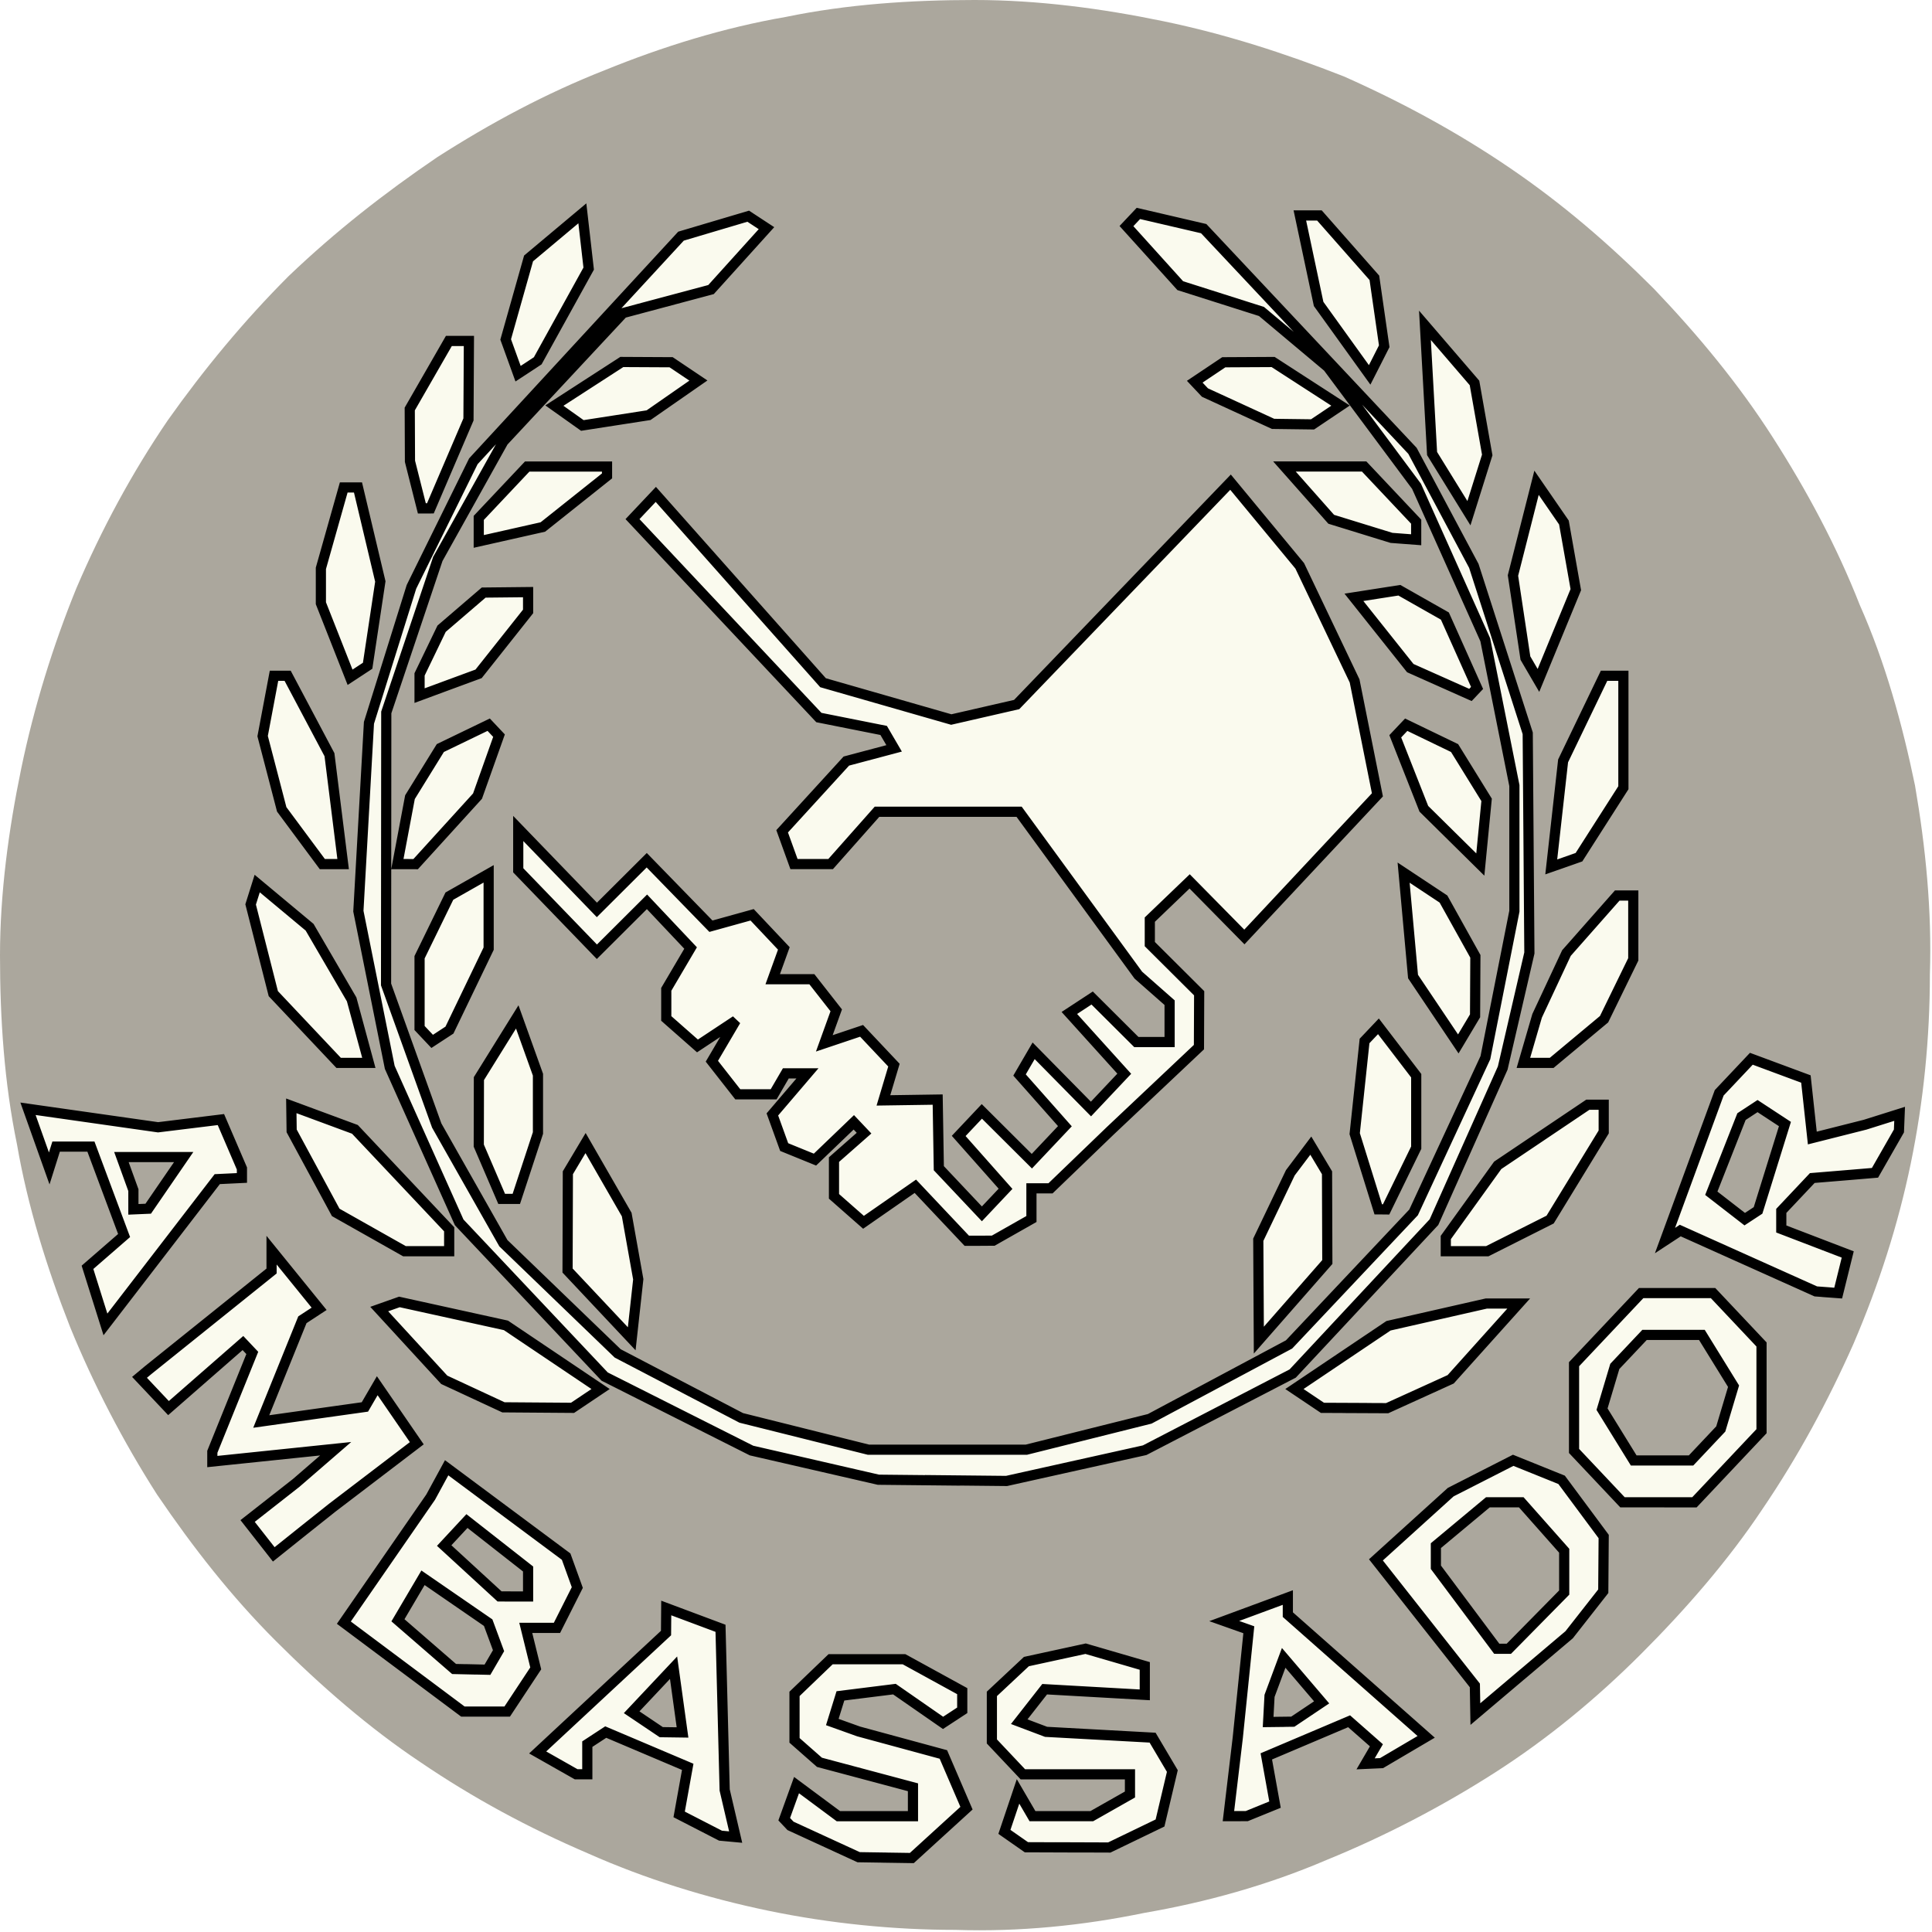
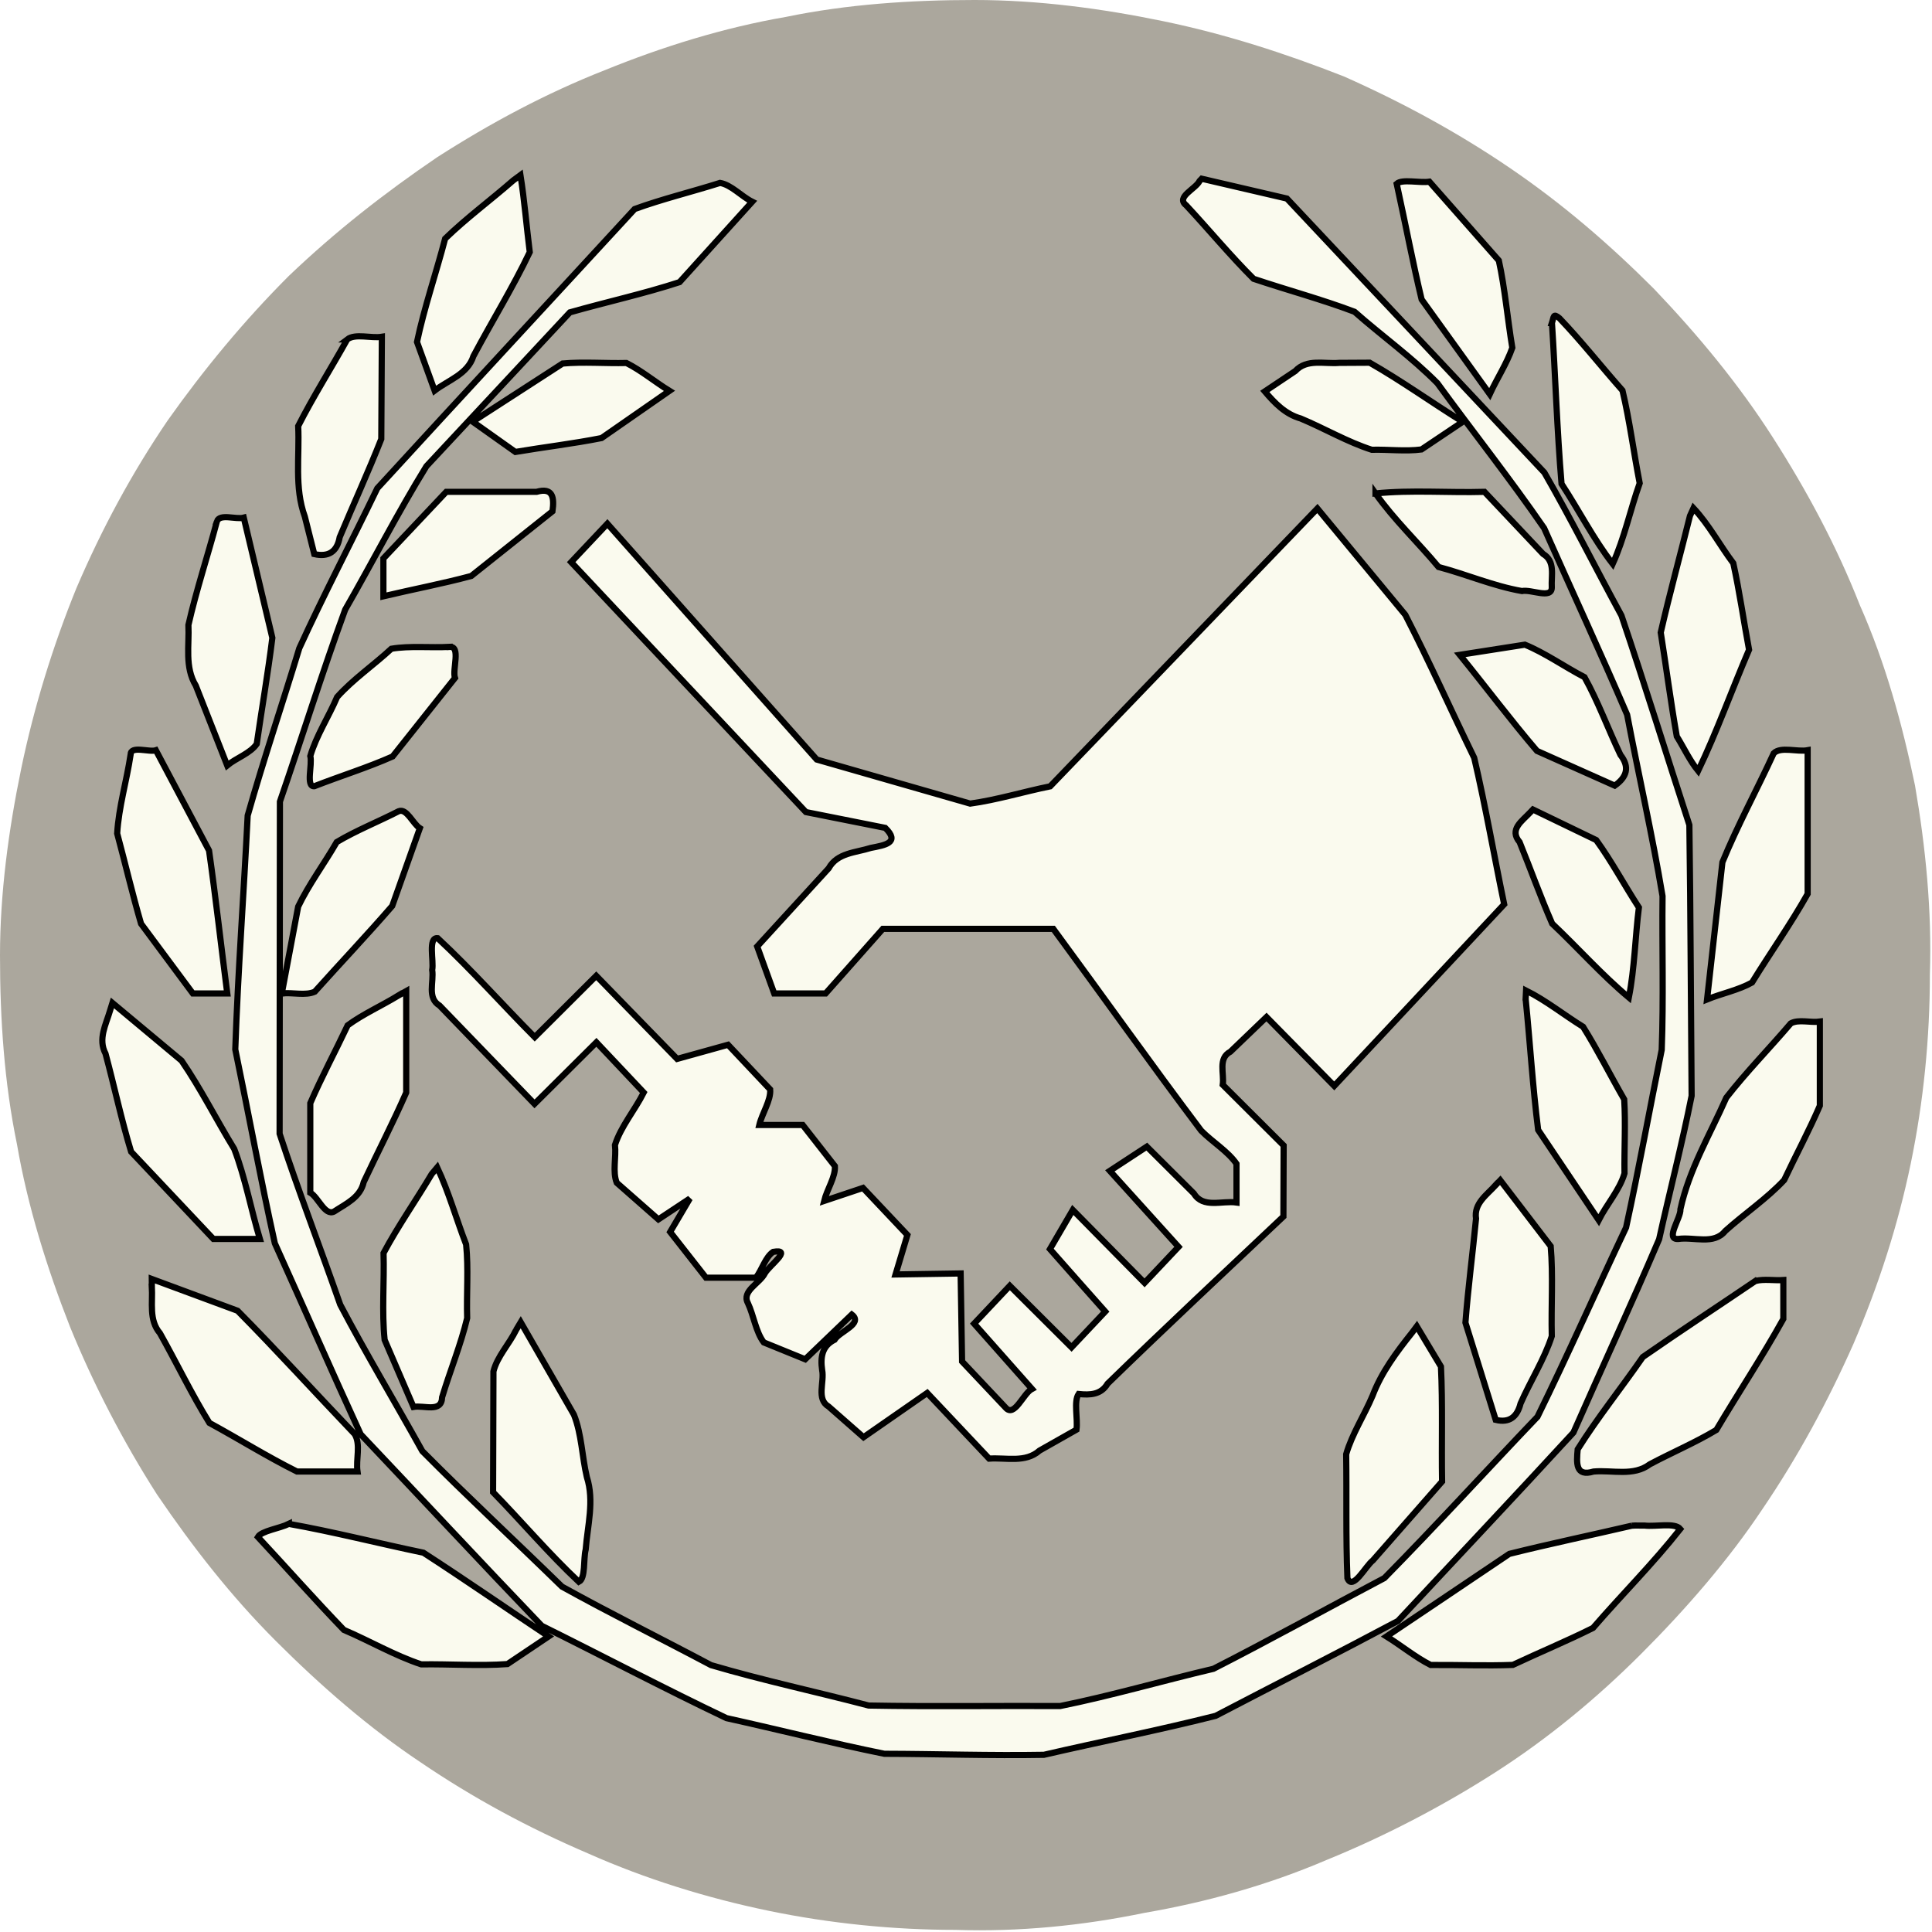
<svg xmlns="http://www.w3.org/2000/svg" version="1.1" width="91" height="91" viewBox="0, 0, 91, 91" xml:space="preserve" fill-rule="evenodd" style="clip-rule:evenodd;">
  <filter x="-0.2" width="300%" height="300%" id="dropshadow">
    <feGaussianBlur stdDeviation="2" in="SourceAlpha" />
    <feOffset dx="0" dy="0" result="offsetblur" />
    <feMerge>
      <feMergeNode />
      <feMergeNode in="SourceGraphic" />
    </feMerge>
  </filter>
  <path d="M7.4 70.4 C5.8 67.9 4.4 65.2 3.3 62.5 C2.2 59.7 1.3 56.8 0.8 53.9 C0.2 51 -0 48 0 45 C0 42.1 0.4 39.1 1 36.2 C1.6 33.3 2.5 30.4 3.6 27.7 C4.8 24.9 6.2 22.3 7.9 19.8 C9.6 17.4 11.5 15.1 13.6 13 C15.8 10.9 18.1 9.1 20.6 7.4 C23.1 5.8 25.7 4.4 28.5 3.3 C31.2 2.2 34.1 1.3 37 0.8 C39.9 0.2 42.9 -0 45.9 0 C48.9 0 51.9 0.4 54.8 1 C57.7 1.6 60.5 2.5 63.3 3.6 C66 4.8 68.6 6.2 71.1 7.9 C73.6 9.6 75.8 11.5 77.9 13.6 C80 15.8 81.9 18.1 83.5 20.6 C85.1 23.1 86.5 25.7 87.6 28.5 C88.8 31.2 89.6 34.1 90.2 37 C90.7 39.9 91 42.9 90.9 45.9 C90.9 48.9 90.6 51.9 90 54.8 C89.4 57.7 88.5 60.5 87.3 63.3 C86.1 66 84.7 68.6 83 71.1 C81.4 73.5 79.4 75.8 77.3 77.9 C75.2 80 72.9 81.9 70.4 83.5 C67.9 85.1 65.2 86.5 62.5 87.6 C59.7 88.8 56.8 89.6 53.9 90.1 C51 90.7 48 91 45 90.9 C42.1 90.9 39.1 90.6 36.2 90 C33.3 89.4 30.4 88.5 27.7 87.3 C24.9 86.1 22.3 84.7 19.8 83 C17.4 81.4 15.1 79.4 13 77.3 C10.9 75.2 9.1 72.9 7.4 70.4 z" fill-rule="nonzero" style="fill:#ABA79D;" />
-   <path style="fill:#fafaee;fill-opacity:1;stroke:#000000;stroke-width:0.479;stroke-opacity:1" d="m 41.696,87.496 -1.252,-0.019 -1.605,-0.738 -1.605,-0.738 -0.148,-0.157 -0.148,-0.157 0.29,-0.803 0.29,-0.803 0.986,0.732 0.986,0.732 h 1.756 1.756 V 84.864 84.183 L 40.799,83.595 38.598,83.008 38.01,82.491 37.423,81.974 v -1.095 -1.095 l 0.85,-0.816 0.85,-0.816 h 1.729 1.729 l 1.371,0.752 1.371,0.752 v 0.451 0.451 l -0.452,0.296 -0.452,0.296 -1.145,-0.795 -1.145,-0.795 -1.272,0.159 -1.272,0.159 -0.191,0.616 -0.191,0.616 0.62,0.222 0.62,0.222 1.996,0.542 1.996,0.542 0.544,1.265 0.544,1.265 -1.287,1.174 -1.287,1.174 -1.252,-0.019 z m 8.602,-0.481 -1.953,-0.007 -0.518,-0.362 -0.518,-0.362 0.321,-0.953 0.321,-0.953 0.34,0.583 0.34,0.583 h 1.397 1.397 l 0.899,-0.51 0.899,-0.51 V 84.049 83.573 H 50.702 48.179 L 47.449,82.799 46.719,82.025 V 80.904 79.784 l 0.813,-0.761 0.813,-0.761 1.394,-0.303 1.394,-0.303 1.394,0.406 1.394,0.406 v 0.681 0.681 l -2.358,-0.133 -2.358,-0.133 -0.599,0.765 -0.599,0.765 0.633,0.239 0.633,0.239 2.508,0.137 2.508,0.137 0.465,0.786 0.465,0.786 -0.29,1.224 -0.29,1.224 -1.195,0.577 -1.195,0.577 -1.953,-0.007 z m -16.004,-0.519 -0.357,-0.033 -0.974,-0.501 -0.974,-0.501 0.202,-1.12 0.202,-1.12 -1.931,-0.819 -1.931,-0.819 -0.434,0.284 -0.434,0.284 v 0.71 0.71 h -0.263 -0.263 l -0.906,-0.514 -0.906,-0.514 3.023,-2.812 3.023,-2.812 0.005,-0.59 0.005,-0.59 1.278,0.478 1.278,0.478 0.098,3.808 0.098,3.808 0.259,1.109 0.259,1.109 -0.357,-0.033 z m -2.646,-4.902 0.5,0.007 -0.211,-1.525 -0.211,-1.525 -0.987,1.049 -0.987,1.049 0.697,0.469 0.697,0.469 0.5,0.007 z m 26.645,3.95 h -0.432 l 0.22,-1.848 0.22,-1.848 0.26,-2.542 0.26,-2.542 -0.579,-0.205 -0.579,-0.205 1.498,-0.554 1.498,-0.554 v 0.403 0.403 l 3.258,2.878 3.258,2.878 -1.051,0.619 -1.051,0.619 -0.376,0.017 -0.376,0.017 0.255,-0.437 0.255,-0.437 -0.643,-0.566 -0.643,-0.566 -1.95,0.827 -1.95,0.827 0.205,1.136 0.205,1.136 -0.666,0.271 -0.666,0.271 H 58.294 Z m 2.019,-4.443 0.581,-0.007 0.679,-0.455 0.679,-0.455 -0.894,-1.048 -0.894,-1.048 -0.333,0.895 -0.333,0.895 -0.033,0.616 -0.033,0.616 0.581,-0.007 z M 22.847,80.617 h -1.045 l -2.803,-2.094 -2.803,-2.094 2.045,-2.957 2.045,-2.957 0.376,-0.691 0.376,-0.691 2.814,2.093 2.814,2.093 0.263,0.728 0.263,0.728 -0.479,0.95 -0.479,0.95 h -0.735 -0.735 l 0.235,0.954 0.235,0.954 -0.672,1.017 -0.672,1.017 z m -0.673,-1.989 0.786,0.018 0.261,-0.448 0.261,-0.448 -0.244,-0.66 -0.244,-0.66 -1.535,-1.057 -1.535,-1.057 -0.59,1.001 -0.59,1.001 1.322,1.147 1.322,1.147 0.786,0.018 z m 2.029,-3.432 h 0.671 v -0.647 -0.647 l -1.44,-1.129 -1.44,-1.129 -0.536,0.577 -0.536,0.577 1.304,1.198 1.304,1.198 z m 47.497,3.671 -2.208,1.869 -0.012,-0.675 -0.012,-0.675 -2.33,-2.957 -2.33,-2.957 1.761,-1.595 1.761,-1.595 1.472,-0.75 1.472,-0.75 1.14,0.46 1.14,0.46 0.991,1.335 0.991,1.335 -0.01,1.289 -0.01,1.289 -0.803,1.024 -0.803,1.024 -2.208,1.869 z m -0.916,-1.207 h 0.284 l 1.304,-1.324 1.304,-1.324 v -0.985 -0.985 l -1.011,-1.141 -1.011,-1.141 h -0.786 -0.786 l -1.225,1.021 -1.225,1.021 v 0.509 0.509 l 1.433,1.919 1.433,1.919 z m -56.511,-5.55 -1.378,1.103 -0.616,-0.786 -0.616,-0.786 1.144,-0.897 1.144,-0.897 0.93,-0.805 0.93,-0.805 -2.905,0.302 -2.905,0.302 v -0.23 -0.23 l 0.941,-2.328 0.941,-2.328 -0.22,-0.233 -0.22,-0.233 -1.753,1.532 -1.753,1.532 -0.683,-0.724 -0.683,-0.724 0.205,-0.171 0.205,-0.171 2.905,-2.333 2.905,-2.333 v -0.491 -0.491 l 1.12,1.381 1.12,1.381 -0.394,0.258 -0.394,0.258 -0.969,2.396 -0.969,2.396 2.441,-0.343 2.441,-0.343 0.291,-0.5 0.291,-0.5 0.931,1.355 0.931,1.355 -1.991,1.518 -1.991,1.518 z m 63.843,-1.349 H 76.422 L 75.281,69.551 74.14,68.342 v -2.043 -2.043 l 1.58,-1.675 1.58,-1.675 h 1.694 1.694 l 1.141,1.21 1.141,1.21 v 2.043 2.043 l -1.58,1.675 -1.58,1.675 z m 0.185,-1.971 h 1.35 l 0.7,-0.742 0.7,-0.742 0.301,-1.007 0.301,-1.007 -0.746,-1.208 -0.746,-1.208 H 78.81 77.46 l -0.7,0.742 -0.7,0.742 -0.301,1.007 -0.301,1.007 0.746,1.208 0.746,1.208 z m -33.906,0.938 -3.021,-0.031 -2.988,-0.687 -2.988,-0.687 -3.459,-1.742 -3.459,-1.742 -3.426,-3.632 -3.426,-3.632 -1.635,-3.65 -1.635,-3.65 -0.739,-3.679 -0.739,-3.679 0.249,-4.435 0.249,-4.435 1.001,-3.203 1.001,-3.203 1.458,-2.957 1.458,-2.957 4.89,-5.302 4.89,-5.302 1.583,-0.47 1.583,-0.47 0.43,0.282 0.43,0.282 -1.306,1.446 -1.306,1.446 -2.071,0.553 -2.071,0.553 -2.82,3.025 -2.82,3.025 -1.543,2.766 -1.543,2.766 -1.214,3.615 -1.214,3.615 -0.005,6.406 -0.005,6.406 1.193,3.322 1.193,3.322 1.57,2.772 1.57,2.772 2.692,2.595 2.692,2.595 2.91,1.519 2.91,1.519 2.996,0.749 2.996,0.749 h 3.718 3.718 l 2.906,-0.727 2.906,-0.727 3.281,-1.752 3.281,-1.752 2.933,-3.11 2.933,-3.11 1.691,-3.644 1.691,-3.644 0.683,-3.45 0.683,-3.45 v -2.957 -2.957 l -0.686,-3.435 -0.686,-3.435 -1.619,-3.614 -1.619,-3.614 -2.088,-2.806 -2.088,-2.806 -1.563,-1.311 -1.563,-1.311 -1.913,-0.608 -1.913,-0.608 -1.267,-1.403 -1.267,-1.403 0.281,-0.298 0.281,-0.298 1.538,0.358 1.538,0.358 4.917,5.233 4.917,5.233 1.445,2.71 1.445,2.71 1.269,3.942 1.269,3.942 0.039,5.174 0.039,5.174 -0.628,2.71 -0.628,2.71 -1.619,3.629 -1.619,3.629 -3.327,3.565 -3.327,3.565 -3.486,1.806 -3.486,1.806 -3.253,0.724 -3.253,0.724 -3.021,-0.031 z m -19.056,-3.429 -1.627,-0.012 -1.394,-0.648 -1.394,-0.648 -1.531,-1.666 -1.531,-1.666 0.475,-0.168 0.475,-0.168 2.509,0.552 2.509,0.552 2.229,1.499 2.229,1.499 -0.66,0.443 -0.66,0.443 z m 38.475,0.019 -1.525,-0.007 -0.66,-0.443 -0.66,-0.443 2.216,-1.49 2.216,-1.49 2.301,-0.523 2.301,-0.523 h 0.765 0.765 l -1.602,1.784 -1.602,1.784 -1.496,0.68 -1.496,0.68 -1.525,-0.007 z m -33.905,-4.661 -0.154,1.401 -1.511,-1.607 -1.511,-1.607 0.007,-2.303 0.007,-2.303 0.417,-0.699 0.417,-0.699 0.969,1.684 0.969,1.684 0.272,1.524 0.272,1.524 z m 30.998,-0.375 -1.614,1.841 -0.013,-2.365 -0.013,-2.365 0.755,-1.577 0.755,-1.577 0.482,-0.639 0.482,-0.639 0.382,0.639 0.382,0.639 0.007,2.102 0.007,2.102 -1.614,1.841 z M 7.6,58.961 4.966,62.382 4.543,61.037 4.121,59.693 l 0.862,-0.749 0.862,-0.749 -0.781,-2.094 -0.781,-2.094 H 3.463 2.643 l -0.162,0.514 -0.162,0.514 -0.5,-1.405 -0.5,-1.405 3.063,0.436 3.063,0.436 1.48,-0.182 1.48,-0.182 0.495,1.152 0.495,1.152 v 0.223 0.223 l -0.581,0.028 -0.581,0.028 z m -0.968,-2.014 0.349,-0.015 0.835,-1.216 0.835,-1.216 H 7.185 5.719 l 0.282,0.779 0.282,0.779 v 0.452 0.452 l 0.349,-0.015 z m 79.422,3.919 -0.527,-0.039 -3.192,-1.433 -3.192,-1.433 -0.36,0.236 -0.36,0.236 1.277,-3.48 1.277,-3.48 0.757,-0.802 0.757,-0.802 1.285,0.477 1.285,0.477 0.151,1.39 0.151,1.39 1.243,-0.314 1.243,-0.314 0.813,-0.256 0.813,-0.256 -0.016,0.403 -0.016,0.403 -0.564,0.986 -0.564,0.986 -0.581,0.049 -0.581,0.049 -0.896,0.074 -0.896,0.074 -0.73,0.774 -0.73,0.774 v 0.426 0.426 l 1.565,0.6 1.565,0.6 -0.225,0.91 -0.225,0.91 -0.527,-0.039 z m -3.561,-3.648 0.314,-0.206 0.633,-2.034 0.633,-2.034 -0.645,-0.423 -0.645,-0.423 -0.378,0.248 -0.378,0.248 -0.711,1.805 -0.711,1.805 0.787,0.61 0.787,0.61 z m -62.389,1.716 h -1.053 l -1.619,-0.914 -1.619,-0.914 -1.038,-1.92 -1.038,-1.92 -0.008,-0.59 -0.008,-0.59 1.498,0.554 1.498,0.554 2.22,2.354 2.22,2.354 v 0.516 0.516 z m 48.97,0 h -0.975 v -0.323 -0.323 l 1.223,-1.7 1.223,-1.7 2.122,-1.427 2.122,-1.427 h 0.374 0.374 v 0.641 0.641 l -1.262,2.064 -1.262,2.064 -1.48,0.745 -1.48,0.745 z M 46.158,58.441 H 45.536 L 44.325,57.158 43.115,55.875 41.894,56.723 40.672,57.572 39.977,56.961 39.282,56.349 v -0.865 -0.865 l 0.708,-0.623 0.708,-0.623 -0.241,-0.255 -0.241,-0.255 -0.915,0.878 -0.915,0.878 -0.725,-0.295 -0.725,-0.295 -0.278,-0.769 -0.278,-0.769 0.826,-0.967 0.826,-0.967 h -0.509 -0.509 l -0.287,0.493 -0.287,0.493 h -0.845 -0.845 l -0.61,-0.779 -0.61,-0.779 0.563,-0.957 0.563,-0.957 -0.902,0.597 -0.902,0.597 -0.735,-0.647 -0.735,-0.647 v -0.686 -0.686 l 0.573,-0.973 0.573,-0.973 -1.027,-1.088 -1.027,-1.088 -1.18,1.176 -1.18,1.176 -1.852,-1.918 -1.852,-1.918 V 40.008 39.022 l 1.852,1.918 1.852,1.918 1.174,-1.17 1.174,-1.17 1.512,1.554 1.512,1.554 0.97,-0.269 0.97,-0.269 0.747,0.792 0.747,0.792 -0.262,0.725 -0.262,0.725 h 0.922 0.922 l 0.574,0.733 0.574,0.733 -0.281,0.778 -0.281,0.778 0.878,-0.295 0.878,-0.295 0.762,0.808 0.762,0.808 -0.248,0.83 -0.248,0.83 1.278,-0.019 1.278,-0.019 0.027,1.616 0.027,1.616 1.014,1.075 1.014,1.075 0.557,-0.59 0.557,-0.59 -1.103,-1.245 -1.103,-1.245 0.545,-0.578 0.545,-0.578 1.178,1.173 1.178,1.173 0.778,-0.824 0.778,-0.824 -1.068,-1.206 -1.068,-1.206 0.332,-0.57 0.332,-0.57 1.35,1.371 1.35,1.371 0.784,-0.831 0.784,-0.831 -1.293,-1.431 -1.293,-1.431 0.537,-0.352 0.537,-0.352 1.041,1.037 1.041,1.037 h 0.783 0.783 V 48.153 47.227 l -0.737,-0.649 -0.737,-0.649 -2.807,-3.847 -2.807,-3.847 h -3.347 -3.347 l -1.092,1.232 -1.092,1.232 h -0.863 -0.863 l -0.279,-0.772 -0.279,-0.772 1.512,-1.654 1.512,-1.654 1.125,-0.299 1.125,-0.299 -0.246,-0.422 -0.246,-0.422 -1.526,-0.304 -1.526,-0.304 -4.389,-4.673 -4.389,-4.673 0.549,-0.582 0.549,-0.582 3.938,4.435 3.938,4.435 3.02,0.867 3.02,0.867 1.54,-0.353 1.54,-0.353 5.037,-5.237 5.037,-5.237 1.63,1.971 1.63,1.971 1.292,2.71 1.292,2.71 0.537,2.683 0.537,2.683 -3.133,3.347 -3.133,3.347 -1.289,-1.309 -1.289,-1.309 -0.938,0.9 -0.938,0.9 v 0.577 0.577 l 1.162,1.157 1.162,1.157 -0.005,1.269 -0.005,1.269 -2.089,1.971 -2.089,1.971 -1.407,1.355 -1.407,1.355 h -0.449 -0.449 v 0.722 0.722 l -0.899,0.51 -0.899,0.51 z m 18.944,-1.478 h -0.184 l -0.555,-1.783 -0.555,-1.783 0.232,-2.183 0.232,-2.183 0.327,-0.345 0.327,-0.345 0.89,1.163 0.89,1.163 v 1.695 1.695 l -0.709,1.454 -0.709,1.454 z M 23.974,56.47 h -0.345 l -0.539,-1.255 -0.539,-1.255 0.003,-1.578 0.003,-1.578 0.903,-1.453 0.903,-1.453 0.488,1.361 0.488,1.361 v 1.373 1.373 l -0.51,1.552 -0.51,1.552 z m -7.312,-6.406 h -0.711 l -1.539,-1.631 -1.539,-1.631 -0.534,-2.101 -0.534,-2.101 0.155,-0.492 0.155,-0.492 1.234,1.029 1.234,1.029 0.99,1.699 0.99,1.699 0.405,1.496 0.405,1.496 z m 55.758,0 h -0.666 l 0.323,-1.109 0.323,-1.109 0.691,-1.478 0.691,-1.478 1.196,-1.355 1.196,-1.355 h 0.378 0.378 v 1.503 1.503 l -0.688,1.41 -0.688,1.41 -1.234,1.029 -1.234,1.029 z m -51.657,-1.279 -0.407,0.266 -0.297,-0.315 -0.297,-0.315 v -1.667 -1.667 l 0.702,-1.439 0.702,-1.439 0.925,-0.525 0.925,-0.525 v 1.762 1.762 l -0.923,1.918 -0.923,1.918 z m 48.32,-0.277 -0.395,0.662 -1.066,-1.587 -1.066,-1.587 -0.222,-2.447 -0.222,-2.447 0.939,0.622 0.939,0.622 0.751,1.349 0.751,1.349 -0.007,1.402 -0.007,1.402 -0.395,0.662 z M 15.673,40.7 H 15.182 L 14.225,39.411 13.269,38.122 12.82,36.397 12.37,34.672 12.638,33.251 12.906,31.83 h 0.321 0.321 l 0.985,1.858 0.985,1.858 0.322,2.577 0.322,2.577 z m 3.475,0 h -0.432 l 0.297,-1.576 0.297,-1.576 0.715,-1.157 0.715,-1.157 1.139,-0.55 1.139,-0.55 0.243,0.258 0.243,0.258 -0.506,1.424 -0.506,1.424 -1.457,1.602 -1.457,1.602 z m 50.725,-1.503 -0.148,1.524 -1.33,-1.313 -1.33,-1.313 -0.673,-1.707 -0.673,-1.707 0.258,-0.273 0.258,-0.273 1.139,0.55 1.139,0.55 0.754,1.22 0.754,1.22 z m 3.846,1.408 -0.653,0.228 0.279,-2.497 0.279,-2.497 0.965,-2.005 0.965,-2.005 h 0.455 0.455 v 2.637 2.637 l -1.046,1.636 -1.046,1.636 z M 21.152,32.251 19.762,32.765 V 32.265 31.765 l 0.519,-1.076 0.519,-1.076 0.991,-0.851 0.991,-0.851 1.046,-0.011 1.046,-0.011 v 0.455 0.455 l -1.166,1.47 -1.166,1.47 z m 48.264,0.317 -0.156,0.165 -1.417,-0.632 -1.417,-0.632 -1.327,-1.667 -1.327,-1.667 1.07,-0.167 1.07,-0.167 1.072,0.608 1.072,0.608 0.758,1.693 0.758,1.693 z M 16.902,31.63 16.489,31.901 15.802,30.157 15.114,28.412 v -0.821 -0.821 l 0.538,-1.905 0.538,-1.905 h 0.336 0.336 l 0.526,2.214 0.526,2.214 -0.299,1.985 -0.299,1.985 z m 56.441,-1.72 -0.88,2.139 -0.307,-0.526 -0.307,-0.526 -0.293,-1.945 -0.293,-1.945 0.555,-2.184 0.555,-2.184 0.645,0.936 0.645,0.936 0.28,1.581 0.28,1.581 z m -49.282,-4.748 -1.511,0.34 v -0.554 -0.554 l 1.141,-1.21 1.141,-1.21 h 1.88 1.88 v 0.221 0.221 l -1.511,1.203 -1.511,1.203 z m 42.062,0.217 -0.581,-0.044 -1.42,-0.438 -1.42,-0.438 -1.101,-1.243 -1.101,-1.243 h 1.877 1.877 l 1.225,1.299 1.225,1.299 v 0.426 0.426 z M 20.071,23.946 h -0.201 l -0.28,-1.109 -0.28,-1.109 -0.005,-1.232 -0.005,-1.232 0.921,-1.602 0.921,-1.602 h 0.472 0.472 l -0.01,1.848 -0.01,1.848 -0.897,2.094 -0.897,2.094 h -0.201 z m 49.549,-1.145 -0.431,1.372 -0.868,-1.405 -0.868,-1.405 -0.168,-3.02 -0.168,-3.02 1.167,1.357 1.167,1.357 0.3,1.696 0.3,1.696 z m -40.63,-3.003 -1.56,0.242 -0.659,-0.468 -0.659,-0.468 1.588,-1.027 1.588,-1.027 1.162,0.006 1.162,0.006 0.642,0.431 0.642,0.431 -1.174,0.816 -1.174,0.816 z m 31.904,0.179 -0.93,-0.012 -1.605,-0.738 -1.605,-0.738 -0.24,-0.255 -0.24,-0.255 0.684,-0.458 0.684,-0.458 1.162,-0.006 1.162,-0.006 1.588,1.027 1.588,1.027 -0.659,0.442 -0.659,0.442 -0.93,-0.012 z m -36.029,-2.678 -0.463,0.303 -0.292,-0.807 -0.292,-0.807 0.539,-1.908 0.539,-1.908 1.267,-1.062 1.267,-1.062 0.149,1.302 0.149,1.302 -1.2,2.171 -1.2,2.171 z m 39.992,-0.316 -0.344,0.675 -1.202,-1.671 -1.202,-1.671 -0.442,-2.084 -0.442,-2.084 h 0.461 0.461 l 1.294,1.469 1.294,1.469 0.232,1.611 0.232,1.611 z" />
+   <path style="fill:#fafaee;stroke:#000000;stroke-width:0.291" d="m 24.176,8.496 c -1.056,0.924 -2.216,1.78 -3.209,2.744 -0.424,1.622 -0.985,3.248 -1.326,4.867 0.277,0.764 0.554,1.527 0.83,2.291 0.654,-0.501 1.554,-0.77 1.827,-1.622 0.869,-1.636 1.867,-3.248 2.654,-4.901 -0.152,-1.209 -0.248,-2.425 -0.438,-3.629 -0.113,0.083 -0.225,0.167 -0.338,0.25 z m 32.328,0.025 c -0.185,0.385 -1.141,0.758 -0.632,1.15 1.064,1.144 2.076,2.367 3.173,3.461 1.579,0.53 3.208,0.967 4.756,1.553 1.285,1.135 2.701,2.147 3.901,3.362 1.665,2.283 3.428,4.508 5.028,6.829 1.297,2.931 2.65,5.844 3.91,8.787 0.543,2.85 1.191,5.689 1.668,8.545 -0.026,2.412 0.052,4.835 -0.039,7.24 -0.567,2.788 -1.073,5.596 -1.679,8.371 -1.401,2.964 -2.73,5.978 -4.173,8.914 -2.41,2.524 -4.768,5.117 -7.211,7.597 -2.686,1.416 -5.349,2.894 -8.05,4.272 -2.409,0.568 -4.802,1.266 -7.22,1.755 -3.006,-0.016 -6.021,0.032 -9.022,-0.024 C 38.445,79.683 35.931,79.151 33.489,78.429 31.155,77.189 28.777,76.011 26.471,74.733 24.285,72.6 22.039,70.514 19.892,68.35 18.613,66.047 17.252,63.782 16.026,61.454 15.087,58.767 14.055,56.096 13.17,53.4 c 0.004,-5.214 0.008,-10.428 0.014,-15.642 1.037,-3.008 1.983,-6.056 3.074,-9.04 1.289,-2.243 2.473,-4.561 3.826,-6.757 2.252,-2.416 4.505,-4.833 6.758,-7.248 1.714,-0.488 3.489,-0.877 5.166,-1.424 1.141,-1.262 2.282,-2.524 3.422,-3.787 C 34.919,9.248 34.449,8.708 33.916,8.615 32.582,9.037 31.194,9.372 29.893,9.846 25.856,14.233 21.797,18.605 17.771,23 c -1.211,2.516 -2.514,4.995 -3.673,7.531 -0.798,2.63 -1.683,5.243 -2.432,7.882 -0.182,3.671 -0.458,7.349 -0.584,11.016 0.631,3.041 1.191,6.105 1.863,9.132 1.353,2.995 2.672,6.012 4.043,8.995 2.846,3.004 5.669,6.04 8.531,9.023 2.903,1.439 5.779,2.955 8.699,4.347 2.48,0.55 4.951,1.176 7.436,1.68 2.504,0.006 5.016,0.092 7.515,0.048 2.692,-0.623 5.415,-1.159 8.089,-1.835 2.86,-1.493 5.745,-2.954 8.589,-4.47 2.751,-2.959 5.532,-5.898 8.262,-8.871 1.338,-3.038 2.737,-6.056 4.038,-9.107 0.498,-2.253 1.082,-4.496 1.531,-6.755 C 79.641,47.364 79.631,43.107 79.572,38.859 78.5,35.573 77.481,32.264 76.373,28.992 75.153,26.754 74.01,24.462 72.742,22.259 68.7,17.957 64.657,13.655 60.615,9.352 59.278,9.04 57.94,8.726 56.602,8.418 l -0.069,0.073 z m 9.326,0.34 c 0.384,1.745 0.715,3.514 1.131,5.244 1.071,1.486 2.138,2.974 3.209,4.459 0.337,-0.731 0.803,-1.439 1.062,-2.184 -0.227,-1.363 -0.343,-2.775 -0.635,-4.109 -1.091,-1.237 -2.181,-2.475 -3.271,-3.713 -0.467,0.07 -1.278,-0.138 -1.54,0.098 0.015,0.068 0.029,0.137 0.044,0.205 z m 7.27,6.352 c 0.161,2.522 0.24,5.07 0.451,7.576 0.819,1.245 1.499,2.593 2.41,3.77 0.551,-1.213 0.825,-2.542 1.271,-3.799 -0.284,-1.45 -0.473,-2.945 -0.811,-4.369 -0.997,-1.125 -1.936,-2.322 -2.97,-3.403 -0.305,-0.257 -0.26,-0.053 -0.353,0.225 z m -56.746,0.775 c -0.759,1.362 -1.608,2.701 -2.309,4.08 0.069,1.427 -0.187,2.895 0.313,4.267 0.148,0.588 0.298,1.176 0.445,1.764 0.672,0.15 1.075,-0.112 1.197,-0.796 0.646,-1.543 1.346,-3.075 1.959,-4.624 0.011,-1.605 0.018,-3.211 0.027,-4.816 -0.508,0.083 -1.252,-0.169 -1.633,0.125 z m 10.145,1.135 c -1.413,0.911 -2.823,1.826 -4.234,2.738 0.67,0.475 1.34,0.95 2.01,1.426 1.349,-0.227 2.726,-0.389 4.059,-0.654 1.066,-0.742 2.133,-1.482 3.199,-2.223 -0.682,-0.42 -1.326,-0.959 -2.027,-1.312 -0.997,0.025 -2.028,-0.064 -3.006,0.025 z m 36.582,-0.031 c -0.711,0.06 -1.522,-0.206 -2.07,0.383 -0.479,0.321 -0.958,0.643 -1.437,0.962 0.471,0.554 0.969,1.071 1.691,1.275 1.121,0.469 2.205,1.108 3.349,1.473 0.775,-0.021 1.587,0.084 2.339,-0.015 0.648,-0.434 1.294,-0.87 1.943,-1.303 -1.466,-0.911 -2.896,-1.937 -4.381,-2.783 -0.478,0.003 -0.956,0.005 -1.434,0.008 z m -42.135,6.152 c -0.962,1.021 -1.924,2.041 -2.887,3.061 0,0.594 0,1.187 0,1.781 1.376,-0.327 2.781,-0.591 4.139,-0.957 1.275,-1.014 2.549,-2.03 3.824,-3.045 0.091,-0.647 0.026,-1.138 -0.75,-0.918 -1.417,0 -2.835,0 -4.252,0 l -0.069,0.072 z m 43.842,-0.004 c 0.874,1.239 1.996,2.298 2.969,3.465 1.315,0.349 2.592,0.901 3.928,1.134 0.434,-0.092 1.402,0.394 1.406,-0.163 -0.032,-0.571 0.177,-1.237 -0.411,-1.586 -0.919,-0.975 -1.838,-1.95 -2.759,-2.923 -1.707,0.048 -3.438,-0.097 -5.133,0.074 z m 14.812,1.057 c -0.453,1.832 -0.957,3.661 -1.377,5.496 0.259,1.628 0.47,3.272 0.756,4.891 0.337,0.54 0.603,1.129 1.006,1.625 0.888,-1.859 1.585,-3.81 2.398,-5.705 -0.253,-1.356 -0.45,-2.736 -0.742,-4.076 -0.64,-0.852 -1.146,-1.815 -1.875,-2.594 -0.055,0.121 -0.111,0.242 -0.166,0.363 z m -17.744,-0.143 c -4.13,4.295 -8.26,8.589 -12.391,12.883 -1.256,0.254 -2.515,0.643 -3.768,0.814 -2.409,-0.692 -4.819,-1.384 -7.228,-2.076 -3.288,-3.702 -6.575,-7.404 -9.861,-11.107 -0.568,0.603 -1.137,1.206 -1.705,1.809 3.686,3.924 7.371,7.849 11.057,11.773 1.245,0.248 2.491,0.496 3.736,0.744 0.711,0.7 -0.004,0.812 -0.676,0.943 -0.719,0.229 -1.58,0.226 -1.99,0.964 -1.123,1.225 -2.242,2.454 -3.365,3.679 0.27,0.737 0.537,1.474 0.801,2.213 0.807,0 1.615,0 2.422,0 0.898,-1.015 1.797,-2.029 2.695,-3.043 2.676,0 5.353,0 8.029,0 2.328,3.163 4.605,6.373 6.966,9.506 0.527,0.534 1.257,0.972 1.663,1.559 0,0.608 0,1.216 0,1.824 -0.687,-0.097 -1.575,0.29 -2.007,-0.423 -0.739,-0.736 -1.479,-1.471 -2.217,-2.208 -0.581,0.38 -1.162,0.759 -1.742,1.141 1.078,1.194 2.157,2.387 3.236,3.58 -0.534,0.564 -1.067,1.129 -1.6,1.695 -1.128,-1.144 -2.255,-2.288 -3.381,-3.434 -0.36,0.614 -0.718,1.229 -1.076,1.844 0.866,0.984 1.736,1.963 2.605,2.943 -0.529,0.561 -1.058,1.123 -1.588,1.684 -0.969,-0.967 -1.939,-1.932 -2.908,-2.898 -0.559,0.595 -1.12,1.188 -1.68,1.783 0.906,1.026 1.816,2.048 2.723,3.074 -0.413,0.217 -0.827,1.365 -1.241,0.881 -0.684,-0.725 -1.367,-1.449 -2.05,-2.174 -0.022,-1.382 -0.046,-2.763 -0.068,-4.145 -1.022,0.016 -2.044,0.03 -3.066,0.047 0.185,-0.621 0.373,-1.241 0.559,-1.861 -0.697,-0.739 -1.393,-1.478 -2.092,-2.215 -0.61,0.204 -1.22,0.409 -1.83,0.613 0.132,-0.541 0.539,-1.127 0.507,-1.641 -0.506,-0.645 -1.009,-1.293 -1.516,-1.937 -0.682,0 -1.363,0 -2.045,0 0.131,-0.55 0.554,-1.159 0.512,-1.673 -0.661,-0.702 -1.322,-1.404 -1.985,-2.105 -0.799,0.223 -1.599,0.443 -2.398,0.666 -1.269,-1.305 -2.537,-2.611 -3.809,-3.914 -0.966,0.963 -1.933,1.925 -2.898,2.889 -1.532,-1.541 -2.983,-3.184 -4.569,-4.66 -0.471,-0.06 -0.176,1.066 -0.26,1.496 0.087,0.571 -0.254,1.315 0.348,1.678 1.49,1.544 2.981,3.087 4.472,4.63 0.973,-0.965 1.944,-1.933 2.914,-2.9 0.743,0.789 1.487,1.577 2.23,2.365 -0.421,0.832 -1.075,1.6 -1.355,2.469 0.064,0.577 -0.124,1.268 0.084,1.781 0.654,0.575 1.307,1.15 1.961,1.725 0.495,-0.327 0.988,-0.655 1.482,-0.982 -0.309,0.525 -0.616,1.051 -0.928,1.574 0.563,0.718 1.124,1.437 1.688,2.154 0.784,0 1.568,0 2.352,0 0.289,-0.377 0.447,-0.976 0.813,-1.217 0.95,-0.161 -0.189,0.642 -0.391,1.011 -0.234,0.473 -1.107,0.831 -0.801,1.401 0.277,0.592 0.372,1.358 0.749,1.854 0.651,0.263 1.3,0.53 1.951,0.794 0.731,-0.704 1.463,-1.405 2.195,-2.107 0.555,0.434 -0.571,0.79 -0.813,1.188 -0.591,0.296 -0.672,0.823 -0.584,1.427 0.116,0.568 -0.288,1.371 0.309,1.722 0.547,0.48 1.092,0.962 1.64,1.441 1,-0.695 2,-1.389 3,-2.084 0.973,1.03 1.944,2.061 2.916,3.092 0.811,-0.057 1.707,0.213 2.376,-0.379 0.58,-0.328 1.158,-0.659 1.739,-0.985 0.07,-0.523 -0.139,-1.325 0.1,-1.68 0.544,0.057 1.055,0.035 1.365,-0.486 2.731,-2.655 5.512,-5.257 8.281,-7.873 0.003,-1.115 0.009,-2.23 0.012,-3.346 -0.956,-0.954 -1.912,-1.907 -2.869,-2.859 0.077,-0.538 -0.238,-1.243 0.361,-1.559 0.567,-0.544 1.133,-1.088 1.7,-1.632 1.063,1.082 2.128,2.162 3.191,3.244 2.667,-2.853 5.336,-5.703 8.004,-8.555 -0.477,-2.297 -0.879,-4.619 -1.412,-6.899 -1.092,-2.239 -2.109,-4.524 -3.245,-6.735 -1.382,-1.668 -2.759,-3.339 -4.141,-5.007 -0.064,0.067 -0.129,0.134 -0.193,0.201 z m -51.641,0.41 c -0.434,1.626 -0.969,3.239 -1.34,4.873 0.045,0.966 -0.183,1.984 0.348,2.858 0.494,1.252 0.987,2.504 1.478,3.757 0.434,-0.355 1.089,-0.568 1.391,-1.01 0.24,-1.666 0.529,-3.332 0.736,-4.998 -0.45,-1.887 -0.895,-3.775 -1.346,-5.662 -0.367,0.101 -1.134,-0.21 -1.268,0.182 z m 61.609,5.801 c -1.023,0.158 -2.046,0.318 -3.068,0.479 1.219,1.5 2.39,3.063 3.639,4.525 1.221,0.545 2.441,1.09 3.662,1.635 0.572,-0.402 0.716,-0.875 0.267,-1.45 -0.576,-1.207 -1.051,-2.51 -1.691,-3.658 -0.939,-0.488 -1.853,-1.139 -2.809,-1.531 z M 21.178,30.469 c -0.907,0.049 -1.873,-0.059 -2.744,0.088 -0.832,0.772 -1.807,1.438 -2.555,2.274 -0.396,0.931 -0.982,1.82 -1.263,2.778 0.106,0.412 -0.224,1.452 0.187,1.424 1.222,-0.479 2.506,-0.875 3.691,-1.403 0.978,-1.233 1.956,-2.466 2.936,-3.697 -0.136,-0.393 0.29,-1.504 -0.252,-1.463 z M 6.152,35.541 c -0.185,1.238 -0.561,2.482 -0.633,3.716 0.381,1.414 0.716,2.85 1.125,4.251 0.813,1.095 1.625,2.191 2.439,3.285 0.54,0 1.081,0 1.621,0 C 10.413,44.551 10.164,42.295 9.846,40.061 9.011,38.486 8.176,36.912 7.342,35.338 7.034,35.446 6.152,35.101 6.152,35.541 Z m 77.393,-0.061 c -0.789,1.716 -1.705,3.396 -2.417,5.133 -0.243,2.154 -0.481,4.308 -0.723,6.461 0.693,-0.282 1.482,-0.439 2.117,-0.795 0.86,-1.396 1.826,-2.76 2.621,-4.176 0,-2.255 0,-4.51 0,-6.766 -0.49,0.092 -1.265,-0.188 -1.598,0.143 z m -64.766,2.729 c -0.963,0.495 -2.001,0.906 -2.918,1.453 -0.587,1.021 -1.312,1.987 -1.817,3.04 -0.256,1.364 -0.516,2.727 -0.771,4.091 0.504,-0.059 1.112,0.117 1.553,-0.082 1.21,-1.35 2.465,-2.673 3.648,-4.039 0.433,-1.221 0.868,-2.441 1.301,-3.662 -0.324,-0.205 -0.617,-0.952 -0.996,-0.801 z m 53.299,0.053 c -0.397,0.424 -1.004,0.806 -0.502,1.403 0.518,1.276 0.986,2.584 1.534,3.839 1.216,1.146 2.331,2.41 3.611,3.48 0.273,-1.394 0.296,-2.83 0.473,-4.24 -0.681,-1.047 -1.284,-2.178 -2.01,-3.176 -0.993,-0.48 -1.987,-0.96 -2.98,-1.439 l -0.069,0.073 z m -0.217,8.799 c 0.206,2.049 0.332,4.13 0.588,6.16 0.951,1.416 1.904,2.83 2.852,4.248 0.375,-0.741 0.986,-1.418 1.215,-2.2 -0.016,-1.159 0.057,-2.341 -0.014,-3.486 -0.653,-1.133 -1.248,-2.32 -1.936,-3.42 -0.902,-0.557 -1.737,-1.233 -2.686,-1.707 -0.006,0.135 -0.013,0.27 -0.02,0.404 z M 18.76,46.893 c -0.782,0.479 -1.661,0.87 -2.385,1.402 -0.578,1.224 -1.225,2.432 -1.76,3.666 0,1.406 0,2.811 0,4.217 0.383,0.22 0.687,1.107 1.121,0.887 0.568,-0.372 1.234,-0.66 1.396,-1.388 0.66,-1.406 1.382,-2.799 2.001,-4.215 10e-7,-1.593 0,-3.186 0,-4.779 -0.124,0.07 -0.249,0.141 -0.373,0.211 z M 5.184,47.598 c -0.197,0.673 -0.575,1.341 -0.214,2.03 0.413,1.534 0.747,3.112 1.206,4.62 1.292,1.37 2.583,2.74 3.875,4.109 0.73,0 1.46,0 2.189,0 C 11.818,56.952 11.553,55.48 11.032,54.114 10.19,52.742 9.458,51.278 8.552,49.959 7.466,49.053 6.38,48.147 5.295,47.24 c -0.037,0.119 -0.074,0.238 -0.111,0.357 z m 79.164,0.605 c -1,1.174 -2.093,2.287 -3.037,3.499 -0.764,1.734 -1.754,3.383 -2.16,5.252 0.025,0.422 -0.741,1.438 -0.107,1.403 0.746,-0.11 1.68,0.297 2.221,-0.379 0.905,-0.813 1.951,-1.516 2.771,-2.394 0.551,-1.17 1.172,-2.324 1.681,-3.504 0,-1.32 0,-2.641 0,-3.961 -0.434,0.061 -1.003,-0.12 -1.369,0.084 z m -64.014,7.096 c -0.742,1.244 -1.591,2.457 -2.268,3.721 0.04,1.359 -0.088,2.751 0.051,4.09 0.453,1.053 0.903,2.107 1.359,3.158 0.493,-0.091 1.329,0.291 1.348,-0.457 0.375,-1.245 0.879,-2.468 1.18,-3.725 -0.035,-1.153 0.068,-2.33 -0.049,-3.469 -0.466,-1.205 -0.813,-2.461 -1.361,-3.63 -0.087,0.104 -0.173,0.208 -0.26,0.312 z m 50.127,0.506 c -0.427,0.479 -1.046,0.871 -0.938,1.597 -0.158,1.631 -0.375,3.268 -0.499,4.896 0.476,1.527 0.951,3.053 1.426,4.58 0.647,0.154 1.012,-0.142 1.17,-0.77 0.465,-1.063 1.12,-2.083 1.471,-3.172 -0.034,-1.407 0.068,-2.859 -0.051,-4.238 -0.793,-1.034 -1.584,-2.07 -2.375,-3.105 -0.068,0.071 -0.135,0.142 -0.203,0.213 z M 7.152,60.607 c 0.047,0.751 -0.15,1.565 0.382,2.19 0.786,1.399 1.493,2.873 2.329,4.224 1.379,0.751 2.729,1.594 4.123,2.289 0.951,0 1.901,0 2.852,0 -0.082,-0.575 0.169,-1.282 -0.137,-1.768 -1.842,-1.927 -3.644,-3.917 -5.511,-5.804 -1.347,-0.498 -2.695,-0.995 -4.041,-1.496 0.001,0.122 0.003,0.243 0.004,0.365 z M 82.684,60.334 c -1.765,1.198 -3.557,2.368 -5.305,3.584 -1.006,1.454 -2.14,2.866 -3.068,4.346 -0.059,0.658 -0.107,1.305 0.75,1.047 0.891,-0.078 1.877,0.239 2.649,-0.342 1.033,-0.55 2.14,-1.019 3.131,-1.615 1.038,-1.748 2.177,-3.467 3.156,-5.23 0,-0.611 0,-1.221 0,-1.832 -0.431,0.03 -0.905,-0.06 -1.312,0.043 z m -58.375,2.309 c -0.319,0.662 -0.893,1.252 -1.067,1.954 -0.005,1.896 -0.011,3.793 -0.017,5.689 1.358,1.394 2.624,2.891 4.041,4.221 0.323,-0.162 0.205,-1.071 0.32,-1.517 0.089,-1.142 0.415,-2.292 0.055,-3.419 -0.23,-0.969 -0.242,-2.016 -0.608,-2.936 -0.836,-1.451 -1.67,-2.904 -2.506,-4.356 -0.073,0.122 -0.146,0.243 -0.219,0.365 z m 42.203,0.125 c -0.735,0.922 -1.44,1.862 -1.863,2.974 -0.39,0.923 -0.968,1.804 -1.242,2.753 0.028,1.944 -0.02,3.9 0.058,5.838 0.246,0.624 0.864,-0.586 1.2,-0.836 1.087,-1.238 2.172,-2.478 3.259,-3.715 -0.03,-1.801 0.033,-3.629 -0.053,-5.414 -0.379,-0.632 -0.757,-1.265 -1.137,-1.896 -0.074,0.099 -0.148,0.198 -0.223,0.297 z m -52.904,9.008 c -0.436,0.216 -1.295,0.331 -1.462,0.617 1.353,1.455 2.676,2.95 4.05,4.377 1.22,0.52 2.402,1.213 3.647,1.624 1.348,-0.02 2.733,0.082 4.058,-0.014 0.647,-0.433 1.293,-0.867 1.939,-1.301 -1.969,-1.309 -3.918,-2.664 -5.898,-3.945 -2.111,-0.438 -4.228,-0.982 -6.334,-1.357 z m 63.252,0.086 c -1.92,0.447 -3.861,0.852 -5.768,1.328 -1.928,1.297 -3.855,2.596 -5.785,3.889 0.698,0.432 1.36,0.979 2.078,1.344 1.289,-0.01 2.592,0.046 3.873,-0.004 1.255,-0.59 2.54,-1.122 3.775,-1.74 1.355,-1.566 2.832,-3.04 4.111,-4.662 -0.259,-0.312 -1.166,-0.098 -1.685,-0.161 -0.199,0.006 -0.402,-0.011 -0.6,0.006 z" />
</svg>
